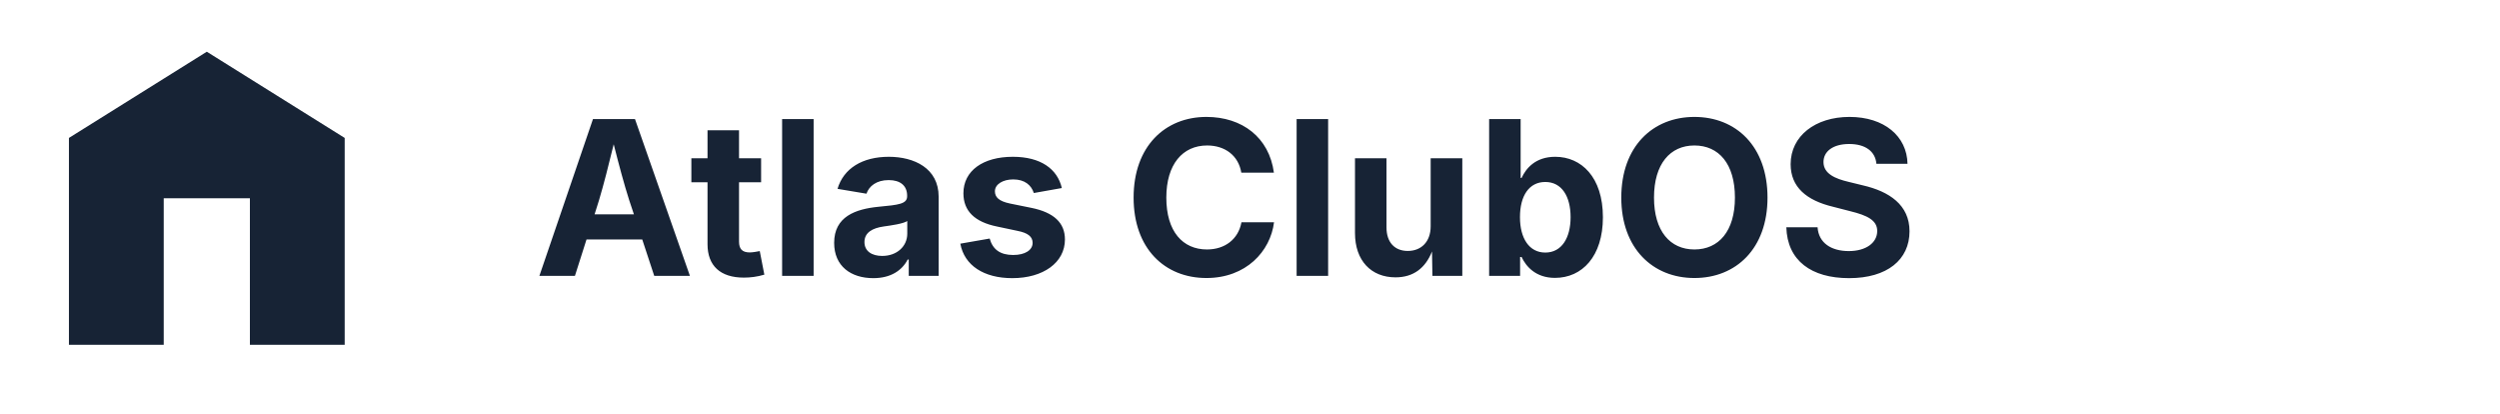
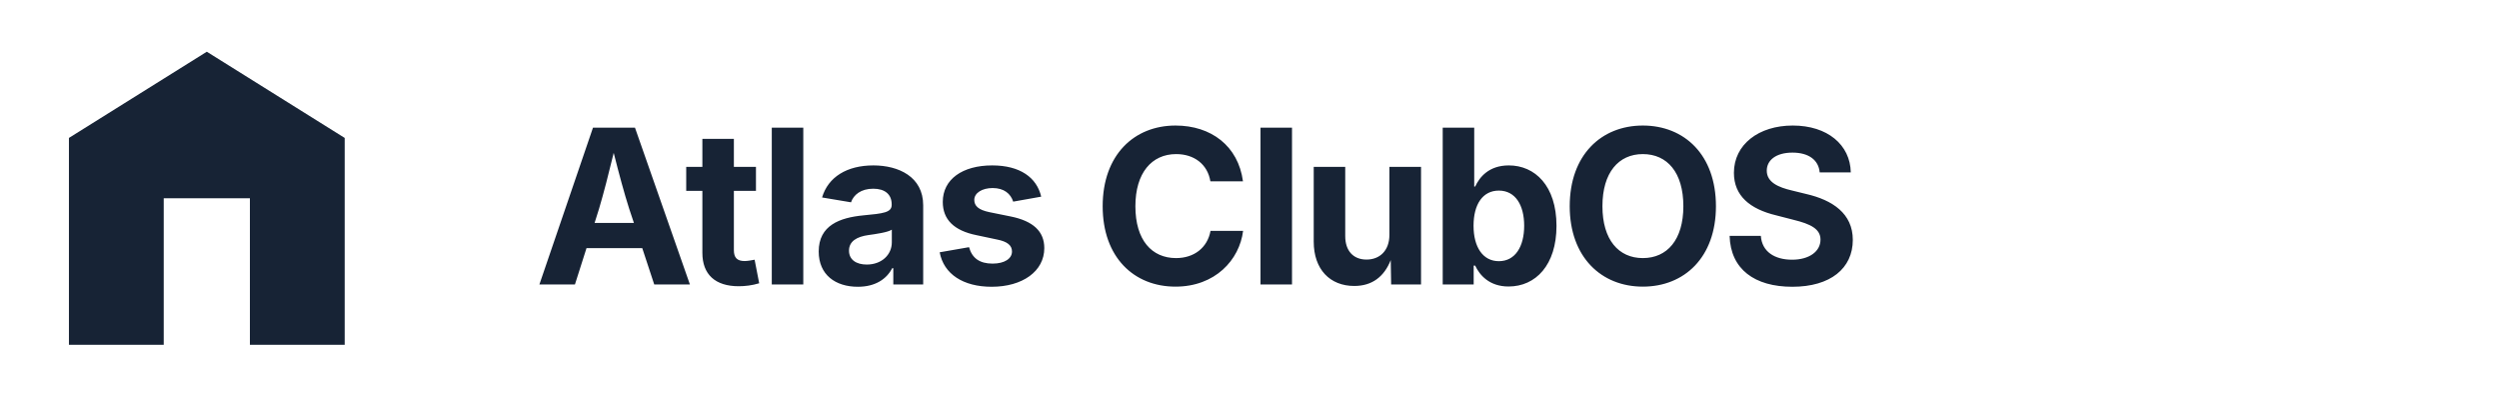
- <svg xmlns="http://www.w3.org/2000/svg" width="290" height="48" viewBox="0 0 290 48" role="img" aria-label="Atlas ClubOS">
+ <svg xmlns="http://www.w3.org/2000/svg" width="290" height="48" viewBox="0 0 290 48" role="img" aria-label="Atlas ClubOS — Pórtico">
  <path d="M8 40V16L24 6l16 10v24H29V23H19v17H8Z" fill="#172335" />
-   <text x="62" y="32" font-family="Inter,Arial,sans-serif" font-size="25" font-weight="700" fill="#172335">Atlas ClubOS</text>
+   <text x="62" y="33" font-family="Inter, Manrope, Arial, sans-serif" font-size="25" font-weight="700" letter-spacing="-0.6" fill="#172335">Atlas ClubOS</text>
</svg>
